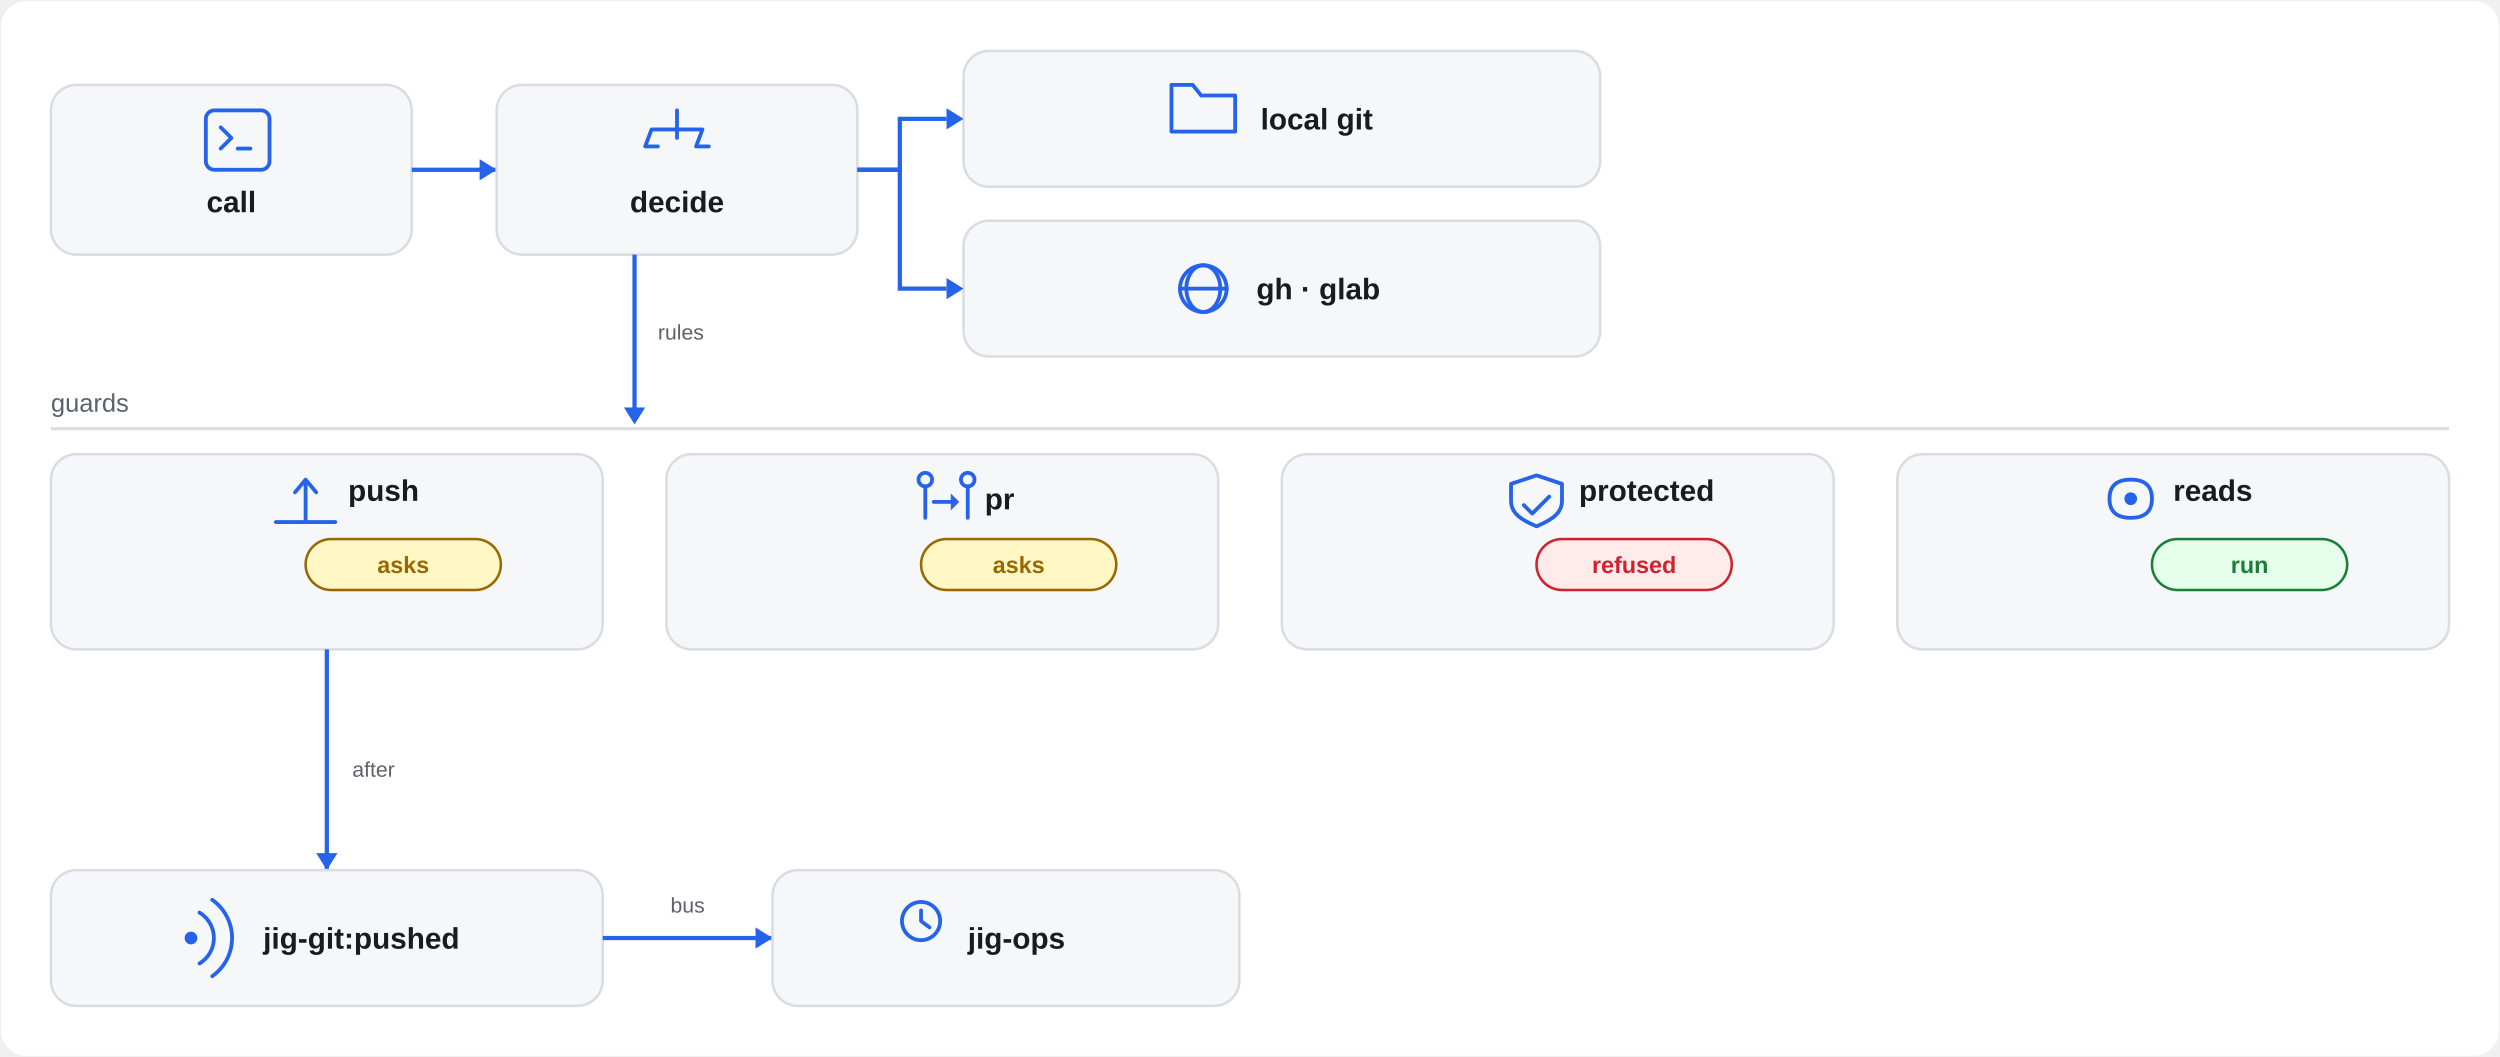
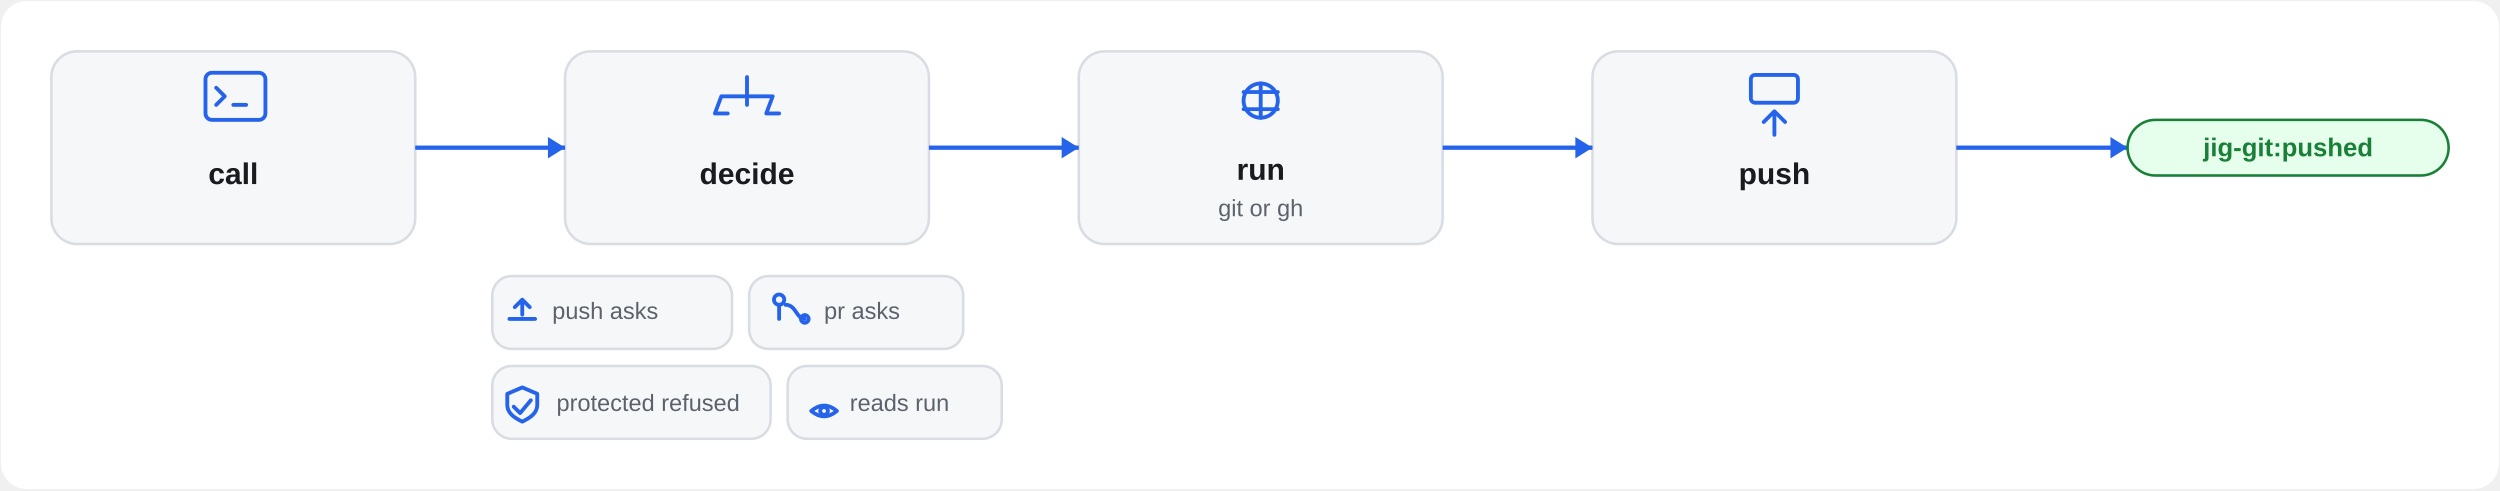
- <svg xmlns="http://www.w3.org/2000/svg" width="1178" height="498" viewBox="6 -10 1178 498" role="img" aria-label="How a jig-git call is decided and run. The agent calls git, pr or release; jig-core decides each action by its environment and effect. Reads and local writes run, and writes to GitHub or GitLab ask you. Local actions run through git with no shell and hooks off; GitHub actions run through gh and GitLab actions through glab. The guarded steps are parallel: a push asks and lists its commits, pull request writes ask on a review screen, a protected branch refuses a direct, force or destructive change, and reads run at once. After a push lands and after a pull request is created, the plugin publishes jig-git:pushed on Pi's event bus, and jig-ops starts a CI watch." font-family="IBM Plex Sans, Segoe UI, Arial, sans-serif">
+ <svg xmlns="http://www.w3.org/2000/svg" width="1168" height="229" viewBox="6 31 1168 229" role="img" aria-label="One jig-git call, left to right: the agent calls git, pr or release; jig-core decides each action by environment and effect, and the verdicts are these: a push asks you, the pr writes ask you, a protected branch is refused, and reads run. The call then runs through local git, or through gh on GitHub and glab on GitLab, and a push announces jig-git:pushed on Pi's event bus, where jig-ops starts a CI watch." font-family="IBM Plex Sans, Segoe UI, Arial, sans-serif">
  <style>
    .bg { fill: #ffffff; }
    .node { fill: #f6f7f9; stroke: #d9dde3; stroke-width: 1.2; }
+     .chip { fill: #f6f7f9; stroke: #d9dde3; stroke-width: 1.2; }
+     .chip-ok { fill: #e6ffec; stroke: #1a7f37; stroke-width: 1.2; }
+     .chip-ok-text { fill: #1a7f37; font-size: 12px; font-weight: 700; }
    .label { fill: #1a1b1e; font-size: 14px; font-weight: 700; }
-     .muted { fill: #5c626b; font-size: 12px; }
+     .sub { fill: #5c626b; font-size: 11px; }
+     .small { fill: #5c626b; font-size: 11px; }
    .edge { fill: #5c626b; font-size: 10px; }
    .accent { fill: none; stroke: #2563eb; stroke-width: 1.8; stroke-linecap: round; stroke-linejoin: round; }
-     .dot { fill: #2563eb; }
    .path { fill: none; stroke: #2563eb; stroke-width: 2; }
-     .rail { fill: none; stroke: #d9dde3; stroke-width: 1.4; }
    .arrowhead { fill: #2563eb; }
-     .chip-ok { fill: #e6ffec; stroke: #1a7f37; stroke-width: 1.2; }
-     .chip-ok-text { fill: #1a7f37; font-size: 11px; font-weight: 700; }
-     .chip-warn { fill: #fff8c5; stroke: #9a6700; stroke-width: 1.2; }
-     .chip-warn-text { fill: #9a6700; font-size: 11px; font-weight: 700; }
-     .chip-no { fill: #ffebe9; stroke: #cf222e; stroke-width: 1.2; }
-     .chip-no-text { fill: #cf222e; font-size: 11px; font-weight: 700; }
    @media (prefers-color-scheme: dark) {
      .bg { fill: #111113; }
      .node { fill: #18181b; stroke: #2c2c31; }
+       .chip { fill: #18181b; stroke: #2c2c31; }
+       .chip-ok { fill: #14251a; stroke: #6ccb8a; }
+       .chip-ok-text { fill: #6ccb8a; }
      .label { fill: #e7e7ea; }
-       .muted { fill: #9a9aa2; }
+       .sub { fill: #9a9aa2; }
+       .small { fill: #9a9aa2; }
      .edge { fill: #9a9aa2; }
      .accent { stroke: #7aa2f7; }
-       .dot { fill: #7aa2f7; }
      .path { stroke: #7aa2f7; }
-       .rail { stroke: #2c2c31; }
      .arrowhead { fill: #7aa2f7; }
-       .chip-ok { fill: #14251a; stroke: #6ccb8a; }
-       .chip-ok-text { fill: #6ccb8a; }
-       .chip-warn { fill: #2a2410; stroke: #d4a72c; }
-       .chip-warn-text { fill: #d4a72c; }
-       .chip-no { fill: #2a1618; stroke: #ff7b72; }
-       .chip-no-text { fill: #ff7b72; }
    }
  </style>
-   <rect class="bg" x="6.5" y="-9.5" width="1177" height="497" rx="12" />
-   <rect class="node" x="30" y="30" width="170" height="80" rx="12" />
-   <path class="accent" d="M107 42 h22 a4 4 0 0 1 4 4 v20 a4 4 0 0 1 -4 4 h-22 a4 4 0 0 1 -4 -4 v-20 a4 4 0 0 1 4 -4 z" />
-   <path class="accent" d="M110 50 l5 5 -5 5 M118 60 h6" />
-   <text class="label" x="115" y="90" text-anchor="middle">call</text>
-   <path class="path" d="M200 70 H240" />
-   <path id="gitflow55-arrow-decide" class="arrowhead" d="M232 65 L240 70 L232 75 z" />
-   <rect class="node" x="240" y="30" width="170" height="80" rx="12" />
-   <path class="accent" d="M325 42 v13 M313 51 H337 M313 51 l-3 8 h6 M337 51 l-3 8 h6" />
-   <text class="label" x="325" y="90" text-anchor="middle">decide</text>
-   <rect class="node" x="460" y="14" width="300" height="64" rx="12" />
-   <path class="accent" d="M558 30 H568 L572 35 H588 V52 H558 Z" />
-   <text class="label" x="600" y="51">local git</text>
-   <path id="gitflow55-arrow-local" class="arrowhead" d="M452 41 L460 46 L452 51 z" />
-   <rect class="node" x="460" y="94" width="300" height="64" rx="12" />
-   <circle class="accent" cx="573" cy="126" r="11" />
-   <path class="accent" d="M562 126 H584 M573 115 a8 11 0 0 1 0 22 a8 11 0 0 1 0 -22" />
-   <text class="label" x="598" y="131">gh · glab</text>
-   <path id="gitflow55-arrow-forge" class="arrowhead" d="M452 121 L460 126 L452 131 z" />
-   <path class="path" d="M410 70 H430 V46 H452" />
-   <path class="path" d="M410 70 H430 V126 H452" />
-   <text class="muted" x="30" y="184">guards</text>
-   <path class="rail" d="M30 192 H1160" />
-   <rect class="node" x="30" y="204" width="260" height="92" rx="12" />
-   <path class="accent" d="M150 236 V216 M145 222 l5 -6 5 6" />
-   <path class="accent" d="M136 236 h28" />
-   <text class="label" x="170" y="226">push</text>
-   <rect class="chip-warn" x="150" y="244" width="92" height="24" rx="12" />
-   <text class="chip-warn-text" x="196" y="260" text-anchor="middle">asks</text>
-   <rect class="node" x="320" y="204" width="260" height="92" rx="12" />
-   <circle class="accent" cx="442" cy="216" r="3.2" />
-   <path class="accent" d="M442 219.2 V234 M462 219.2 V234" />
-   <circle class="accent" cx="462" cy="216" r="3.2" />
-   <path class="accent" d="M446 226.5 H456" />
-   <path class="dot" d="M454 222.5 L458 226.5 L454 230.5 z" />
-   <text class="label" x="470" y="230">pr</text>
-   <rect class="chip-warn" x="440" y="244" width="92" height="24" rx="12" />
-   <text class="chip-warn-text" x="486" y="260" text-anchor="middle">asks</text>
-   <rect class="node" x="610" y="204" width="260" height="92" rx="12" />
-   <path class="accent" d="M730 214 l12 4 v8 c0 6 -5 9 -12 12 c-7 -3 -12 -6 -12 -12 v-8 z" />
-   <path class="accent" d="M724 228 l4 4 8 -8" />
-   <text class="label" x="750" y="226">protected</text>
-   <rect class="chip-no" x="730" y="244" width="92" height="24" rx="12" />
-   <text class="chip-no-text" x="776" y="260" text-anchor="middle">refused</text>
-   <rect class="node" x="900" y="204" width="260" height="92" rx="12" />
-   <path class="accent" d="M1010 216 q10 0 10 9 q0 9 -10 9 q-10 0 -10 -9 q0 -9 10 -9 z" />
-   <circle class="dot" cx="1010" cy="225" r="3" />
-   <text class="label" x="1030" y="226">reads</text>
-   <rect class="chip-ok" x="1020" y="244" width="92" height="24" rx="12" />
-   <text class="chip-ok-text" x="1066" y="260" text-anchor="middle">run</text>
-   <path class="path" d="M305 110 V188" />
-   <path id="gitflow55-arrow-guards" class="arrowhead" d="M300 182 L305 190 L310 182 z" />
-   <text class="edge" x="316" y="150">rules</text>
-   <path class="path" d="M160 296 V400" />
-   <path id="gitflow55-arrow-event" class="arrowhead" d="M155 392 L160 400 L165 392 z" />
-   <text class="edge" x="172" y="356">after</text>
-   <rect class="node" x="30" y="400" width="260" height="64" rx="12" />
-   <path class="accent" d="M100 420 a14 14 0 0 1 0 24 M106 414 a22 22 0 0 1 0 36" />
-   <circle class="dot" cx="96" cy="432" r="3" />
-   <text class="label" x="130" y="437">jig-git:pushed</text>
-   <path class="path" d="M290 432 H370" />
-   <path id="gitflow55-arrow-ops" class="arrowhead" d="M362 427 L370 432 L362 437 z" />
-   <text class="edge" x="330" y="420" text-anchor="middle">bus</text>
-   <rect class="node" x="370" y="400" width="220" height="64" rx="12" />
-   <circle class="accent" cx="440" cy="424" r="9" />
-   <path class="accent" d="M440 419 v5 l4 3" />
-   <text class="label" x="462" y="437">jig-ops</text>
+   <rect class="bg" x="6.5" y="31.5" width="1167" height="228" rx="12" />
+   <rect class="node" x="30" y="55" width="170" height="90" rx="12" />
+   <rect class="accent" x="102" y="65" width="28" height="22" rx="3" />
+   <path class="accent" d="M107 72 l4 4 -4 4 M115 80 h6" />
+   <text class="label" x="115" y="117" text-anchor="middle">call</text>
+   <rect class="node" x="270" y="55" width="170" height="90" rx="12" />
+   <path class="accent" d="M355 67 v13 M343 76 H367 M343 76 l-3 8 h6 M367 76 l-3 8 h6" />
+   <text class="label" x="355" y="117" text-anchor="middle">decide</text>
+   <rect class="node" x="510" y="55" width="170" height="90" rx="12" />
+   <circle class="accent" cx="595" cy="78" r="8" />
+   <path class="accent" d="M595 70 v16 M587 74 h16 M587 82 h16" />
+   <text class="label" x="595" y="115" text-anchor="middle">run</text>
+   <text class="sub" x="595" y="132" text-anchor="middle">git or gh</text>
+   <rect class="node" x="750" y="55" width="170" height="90" rx="12" />
+   <rect class="accent" x="824" y="66" width="22" height="13" rx="2" />
+   <path class="accent" d="M835 94 V83 M830 88 l5 -5 5 5" />
+   <text class="label" x="835" y="117" text-anchor="middle">push</text>
+   <path class="path" d="M200 100 H270" />
+   <path id="gitflow56-arrow-decide" class="arrowhead" d="M262 95 L270 100 L262 105 z" />
+   <path class="path" d="M440 100 H510" />
+   <path id="gitflow56-arrow-run" class="arrowhead" d="M502 95 L510 100 L502 105 z" />
+   <path class="path" d="M680 100 H750" />
+   <path id="gitflow56-arrow-push" class="arrowhead" d="M742 95 L750 100 L742 105 z" />
+   <rect class="chip" x="236" y="160" width="112" height="34" rx="9" />
+   <path class="accent" d="M250 178 v-7 M246.5 174.5 l3.5 -3.5 3.5 3.5 M244 180 h12" />
+   <text class="small" x="264" y="180">push asks</text>
+   <rect class="chip" x="356" y="160" width="100" height="34" rx="9" />
+   <circle class="accent" cx="370" cy="171" r="2.4" />
+   <path class="accent" d="M370 173.4 V180 M373 173.4 c5 0 5 6.6 9 6.6" />
+   <circle class="accent" cx="382" cy="180" r="1.8" />
+   <text class="small" x="391" y="180">pr asks</text>
+   <rect class="chip" x="236" y="202" width="130" height="34" rx="9" />
+   <path class="accent" d="M250 212 l7 3 v5 c0 4 -3 6 -7 8 c-4 -2 -7 -4 -7 -8 v-5 z" />
+   <path class="accent" d="M246 221 l3 3 5 -6" />
+   <text class="small" x="266" y="223">protected refused</text>
+   <rect class="chip" x="374" y="202" width="100" height="34" rx="9" />
+   <path class="accent" d="M385 223 q6 -5 12 0 q-6 5 -12 0 z" />
+   <circle class="accent" cx="391" cy="223" r="1.8" />
+   <text class="small" x="403" y="223">reads run</text>
+   <path class="path" d="M920 100 H1000" />
+   <path id="gitflow56-arrow-event" class="arrowhead" d="M992 95 L1000 100 L992 105 z" />
+   <rect class="chip-ok" x="1000" y="87" width="150" height="26" rx="13" />
+   <text class="chip-ok-text" x="1075" y="104" text-anchor="middle">jig-git:pushed</text>
</svg>
